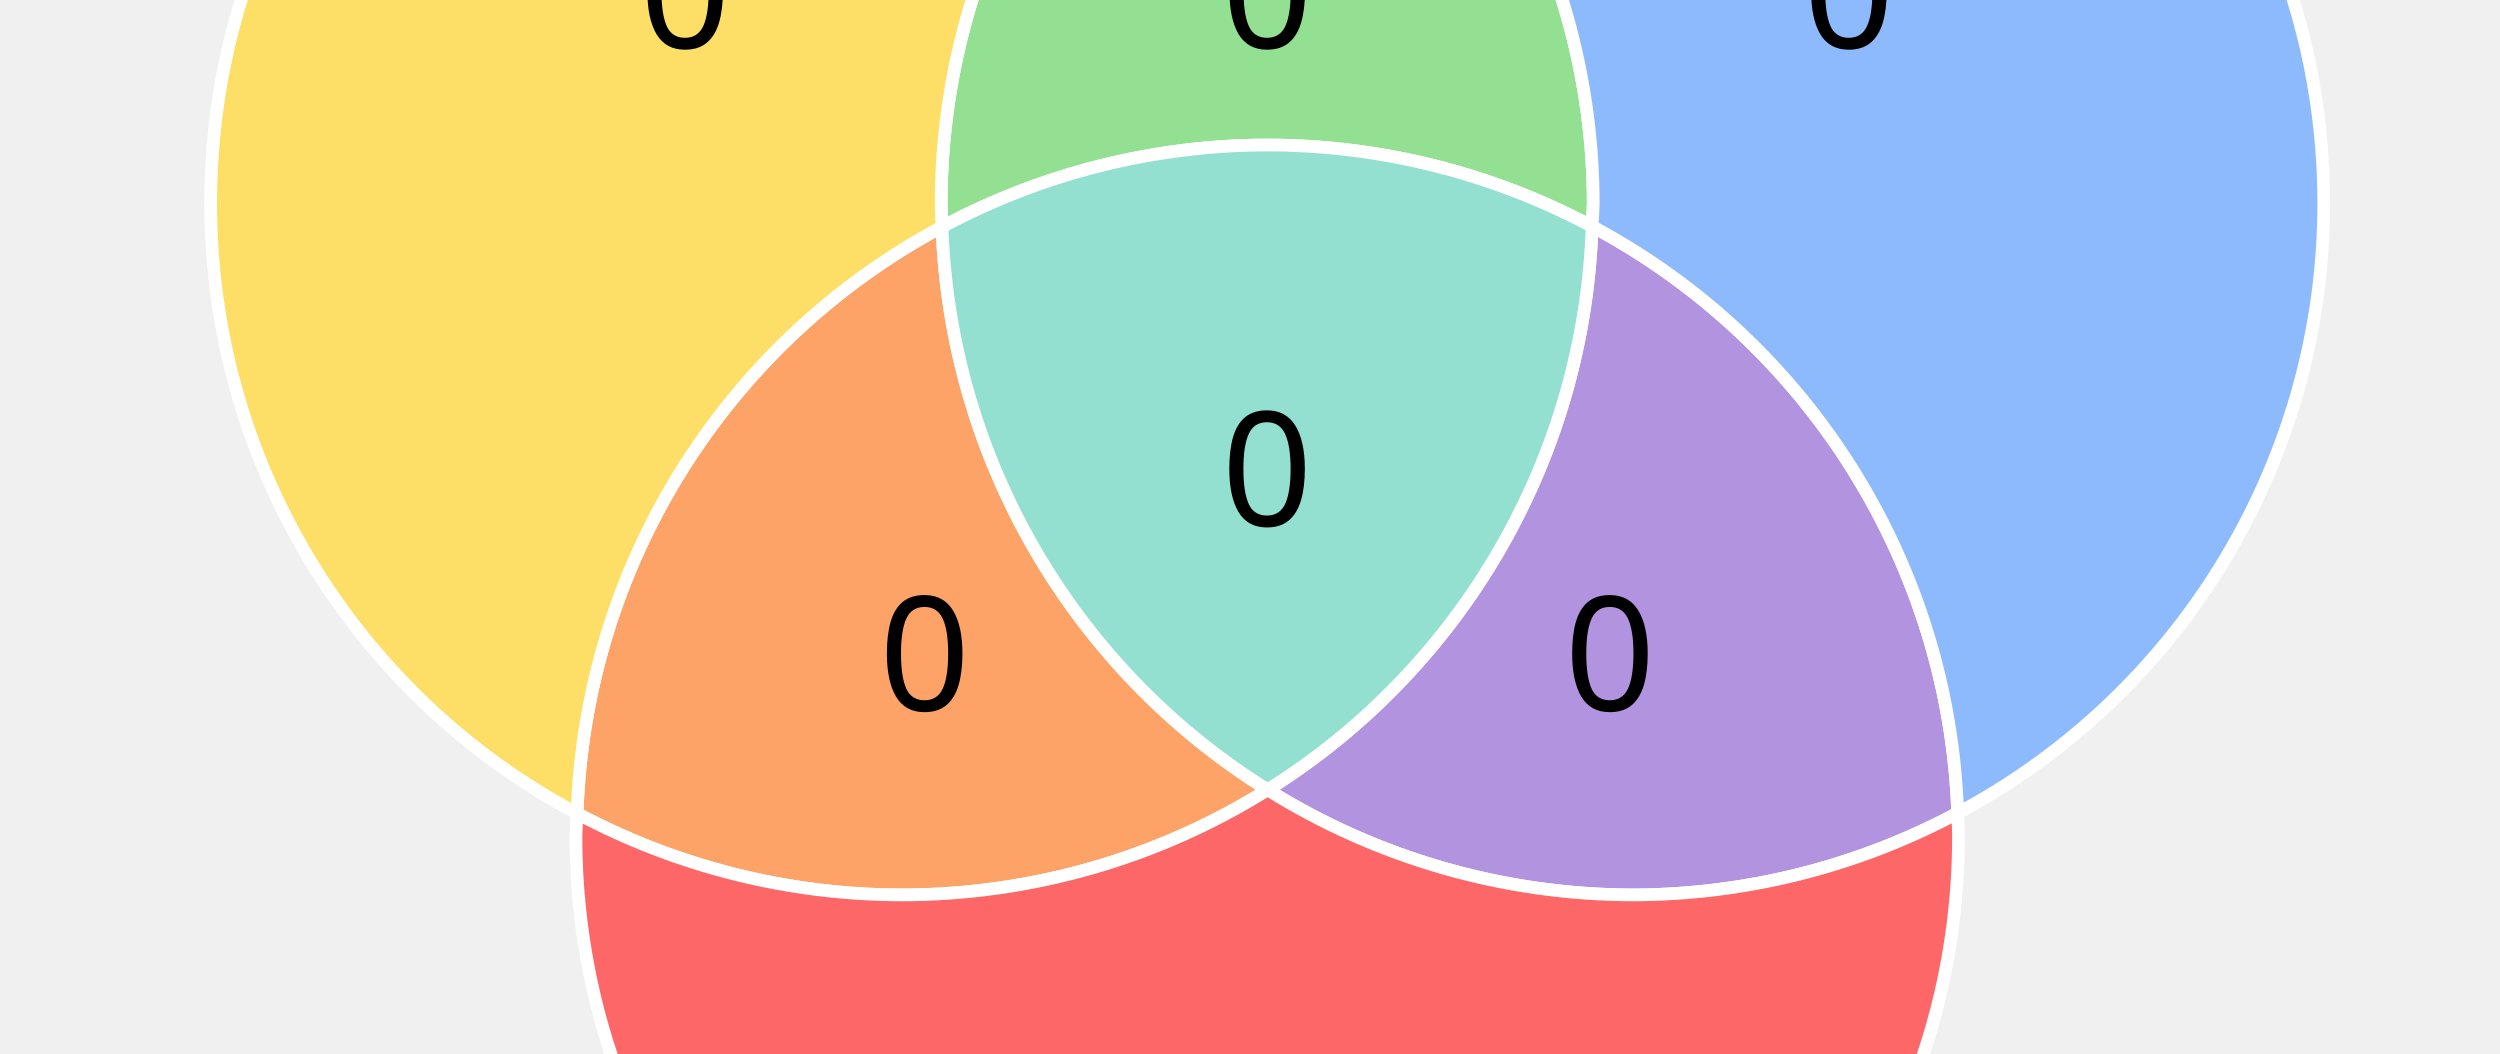
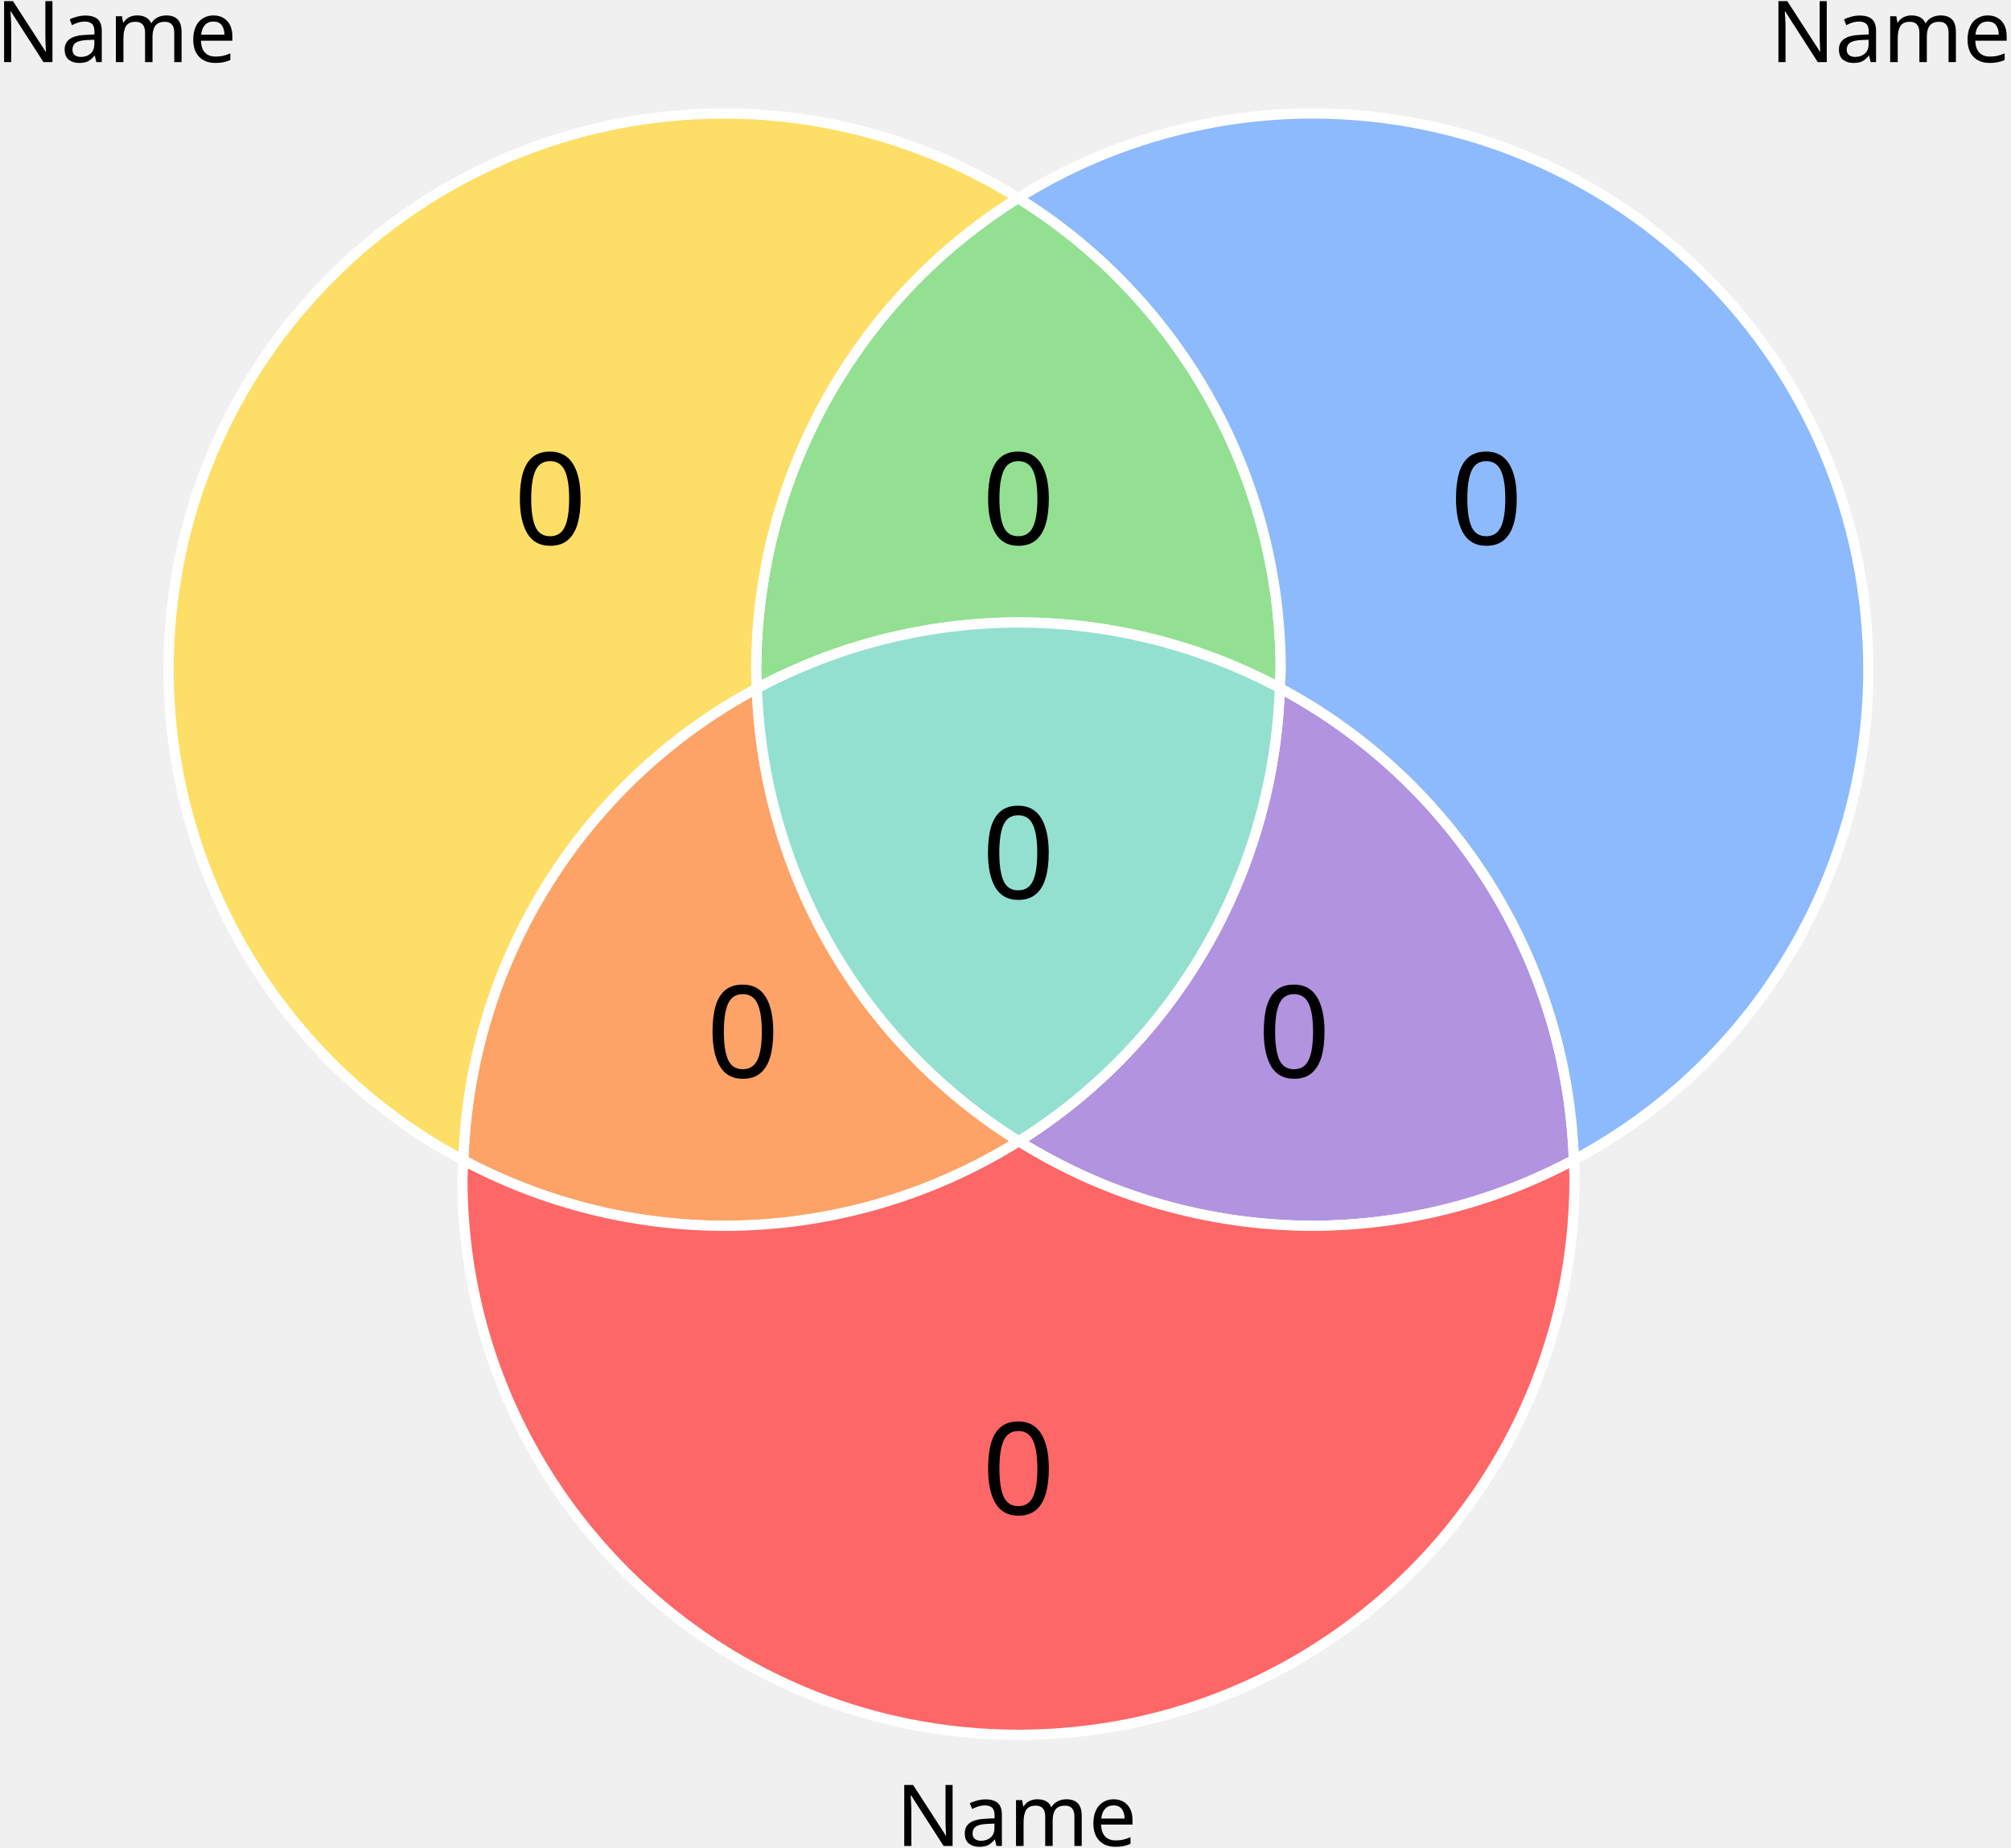
- <svg xmlns="http://www.w3.org/2000/svg" version="1.1" id="venn-svg" width="265.831" height="111.983" viewBox="0 0 265.83 111.983">
+ <svg xmlns="http://www.w3.org/2000/svg" version="1.1" id="venn-svg" width="265.83" height="244.148" viewBox="0 0 265.83 244.148">
  <defs id="defs832" />
-   <path style="opacity:1;fill:#87de87;fill-opacity:0.878;stroke:#ffffff;stroke-width:1.35;stroke-miterlimit:4;stroke-dasharray:none;stroke-opacity:1" d="m 134.699,-40.678 a 73.506,73.506 0 0 0 -34.621,62.33 73.506,73.506 0 0 0 0.088,2.471 73.506,73.506 0 0 1 34.58,-8.705 73.506,73.506 0 0 1 34.545,8.662 73.506,73.506 0 0 0 0.121,-2.428 73.506,73.506 0 0 0 -34.713,-62.33 z" id="path2559" />
-   <path style="opacity:1;fill:#aa87de;fill-opacity:0.878;stroke:#ffffff;stroke-width:1.35;stroke-miterlimit:4;stroke-dasharray:none;stroke-opacity:1" d="m 169.291,24.08 a 73.506,73.506 0 0 1 -34.5,59.902 73.506,73.506 0 0 0 38.793,11.176 73.506,73.506 0 0 0 34.58,-8.707 73.506,73.506 0 0 0 -38.873,-62.371 z" id="path2557" />
-   <path style="opacity:1;fill:#ff9955;fill-opacity:0.878;stroke:#ffffff;stroke-width:1.35;stroke-miterlimit:4;stroke-dasharray:none;stroke-opacity:1" d="m 134.791,83.982 a 73.506,73.506 0 0 1 -34.625,-59.859 73.506,73.506 0 0 0 -38.807,62.371 73.506,73.506 0 0 0 0,0.002 73.506,73.506 0 0 0 0.002,0 73.506,73.506 0 0 0 34.545,8.662 73.506,73.506 0 0 0 38.885,-11.176 z" id="path2553" />
-   <path style="opacity:1;fill:#ffdd55;fill-opacity:0.878;stroke:#ffffff;stroke-width:1.35;stroke-miterlimit:4;stroke-dasharray:none;stroke-opacity:1" d="M 95.906,-51.854 A 73.506,73.506 0 0 0 22.4,21.652 73.506,73.506 0 0 0 61.361,86.496 73.506,73.506 0 0 1 100.166,24.125 a 73.506,73.506 0 0 1 -0.088,-2.473 73.506,73.506 0 0 1 34.623,-62.33 73.506,73.506 0 0 0 -38.795,-11.176 z" id="path2448" />
-   <path style="opacity:1;fill:#80b3ff;fill-opacity:0.878;stroke:#ffffff;stroke-width:1.35;stroke-miterlimit:4;stroke-dasharray:none;stroke-opacity:1" d="m 134.701,-40.678 a 73.506,73.506 0 0 1 34.711,62.33 73.506,73.506 0 0 1 -0.121,2.428 73.506,73.506 0 0 1 38.873,62.373 73.506,73.506 0 0 0 38.928,-64.801 73.506,73.506 0 0 0 -73.508,-73.506 73.506,73.506 0 0 0 -38.883,11.176 z" id="path2446" />
-   <path style="opacity:1;fill:#ff5555;fill-opacity:0.878;stroke:#ffffff;stroke-width:1.35;stroke-miterlimit:4;stroke-dasharray:none;stroke-opacity:1" d="m 208.164,86.453 a 73.506,73.506 0 0 1 -34.58,8.705 73.506,73.506 0 0 1 -38.793,-11.176 73.506,73.506 0 0 1 -38.885,11.176 73.506,73.506 0 0 1 -34.545,-8.662 73.506,73.506 0 0 0 -0.121,2.428 73.506,73.506 0 0 0 73.506,73.506 73.506,73.506 0 0 0 73.506,-73.506 73.506,73.506 0 0 0 -0.088,-2.471 z" id="path2444" />
-   <path style="opacity:1;fill:#87decd;fill-opacity:0.878;stroke:#ffffff;stroke-width:1.35;stroke-miterlimit:4;stroke-dasharray:none;stroke-opacity:1" d="m 134.791,83.982 a 73.506,73.506 0 0 0 34.5,-59.902 73.506,73.506 0 0 0 -34.545,-8.662 73.506,73.506 0 0 0 -34.58,8.707 73.506,73.506 0 0 0 34.625,59.857 z" id="path2352" />
-   <text id="text2622" style="font-size:48px;line-height:1.25;font-family:sans-serif;letter-spacing:0px;word-spacing:0px;fill:#000000;stroke-width:1.058" y="5.111" x="72.851">
-     <tspan id="tspan2620" text-align="center" font-size="4.233px" y="5.111" x="72.851" style="font-size:16.933px;text-align:center;text-anchor:middle;stroke-width:1.058">0</tspan>
-   </text>
-   <text id="text2626" style="font-size:48px;line-height:1.25;font-family:sans-serif;letter-spacing:0px;word-spacing:0px;fill:#000000;stroke-width:1.058" y="5.111" x="134.745">
-     <tspan id="tspan2624" text-align="center" font-size="4.233px" y="5.111" x="134.745" style="font-size:16.933px;text-align:center;text-anchor:middle;stroke-width:1.058">0</tspan>
-   </text>
-   <text id="text2630" style="font-size:48px;line-height:1.25;font-family:sans-serif;letter-spacing:0px;word-spacing:0px;fill:#000000;stroke-width:1.058" y="5.111" x="196.596">
-     <tspan id="tspan2628" text-align="center" font-size="4.233px" y="5.111" x="196.596" style="font-size:16.933px;text-align:center;text-anchor:middle;stroke-width:1.058">0</tspan>
-   </text>
-   <text id="text2634" style="font-size:48px;line-height:1.25;font-family:sans-serif;letter-spacing:0px;word-spacing:0px;fill:#000000;stroke-width:1.058" y="-58.645" x="15.485">
-     <tspan id="tspan2632" text-align="center" font-size="2.822px" y="-58.645" x="15.485" style="font-size:11.289px;text-align:center;text-anchor:middle;stroke-width:1.058">Name</tspan>
-   </text>
-   <text id="text2638" style="font-size:48px;line-height:1.25;font-family:sans-serif;letter-spacing:0px;word-spacing:0px;fill:#000000;stroke-width:1.058" y="-58.645" x="250.028">
-     <tspan id="tspan2636" text-align="center" font-size="2.822px" y="-58.645" x="250.028" style="font-size:11.289px;text-align:center;text-anchor:middle;stroke-width:1.058">Name</tspan>
-   </text>
-   <text id="text2634-2" style="font-size:48px;line-height:1.25;font-family:sans-serif;letter-spacing:0px;word-spacing:0px;fill:#000000;stroke-width:1.058" y="177.124" x="134.47">
-     <tspan id="tspan2632-8" text-align="center" font-size="2.822px" y="177.124" x="134.47" style="font-size:11.289px;text-align:center;text-anchor:middle;stroke-width:1.058">Name</tspan>
-   </text>
-   <text id="text2630-7" style="font-size:48px;line-height:1.25;font-family:sans-serif;letter-spacing:0px;word-spacing:0px;fill:#000000;stroke-width:1.058" y="133.297" x="134.746">
-     <tspan id="tspan2628-8" text-align="center" font-size="4.233px" y="133.297" x="134.746" style="font-size:16.933px;text-align:center;text-anchor:middle;stroke-width:1.058">0</tspan>
-   </text>
-   <text id="text2630-7-4" style="font-size:48px;line-height:1.25;font-family:sans-serif;letter-spacing:0px;word-spacing:0px;fill:#000000;stroke-width:1.058" y="55.912" x="134.728">
-     <tspan id="tspan2628-8-0" text-align="center" font-size="4.233px" y="55.912" x="134.728" style="font-size:16.933px;text-align:center;text-anchor:middle;stroke-width:1.058">0</tspan>
-   </text>
-   <text id="text2630-7-4-9" style="font-size:48px;line-height:1.25;font-family:sans-serif;letter-spacing:0px;word-spacing:0px;fill:#000000;stroke-width:1.058" y="75.555" x="171.185">
-     <tspan id="tspan2628-8-0-1" text-align="center" font-size="4.233px" y="75.555" x="171.185" style="font-size:16.933px;text-align:center;text-anchor:middle;stroke-width:1.058">0</tspan>
-   </text>
-   <text id="text2630-7-4-9-9" style="font-size:48px;line-height:1.25;font-family:sans-serif;letter-spacing:0px;word-spacing:0px;fill:#000000;stroke-width:1.058" y="75.555" x="98.32">
-     <tspan id="tspan2628-8-0-1-4" text-align="center" font-size="4.233px" y="75.555" x="98.32" style="font-size:16.933px;text-align:center;text-anchor:middle;stroke-width:1.058">0</tspan>
-   </text>
+   <g id="g2811">
+     <path id="path2559" d="m 134.582,26.175 a 73.506,73.506 0 0 0 -34.621,62.33 73.506,73.506 0 0 0 0.088,2.471 73.506,73.506 0 0 1 34.58,-8.705 73.506,73.506 0 0 1 34.545,8.662 73.506,73.506 0 0 0 0.121,-2.428 73.506,73.506 0 0 0 -34.713,-62.33 z" style="opacity:1;fill:#87de87;fill-opacity:0.878;stroke:#ffffff;stroke-width:1.35;stroke-miterlimit:4;stroke-dasharray:none;stroke-opacity:1" />
+     <path id="path2557" d="m 169.174,90.933 a 73.506,73.506 0 0 1 -34.5,59.902 73.506,73.506 0 0 0 38.793,11.176 73.506,73.506 0 0 0 34.58,-8.707 73.506,73.506 0 0 0 -38.873,-62.371 z" style="opacity:1;fill:#aa87de;fill-opacity:0.878;stroke:#ffffff;stroke-width:1.35;stroke-miterlimit:4;stroke-dasharray:none;stroke-opacity:1" />
+     <path id="path2553" d="m 134.674,150.835 a 73.506,73.506 0 0 1 -34.625,-59.859 73.506,73.506 0 0 0 -38.807,62.371 73.506,73.506 0 0 0 0,0.002 73.506,73.506 0 0 0 0.002,0 73.506,73.506 0 0 0 34.545,8.662 73.506,73.506 0 0 0 38.885,-11.176 z" style="opacity:1;fill:#ff9955;fill-opacity:0.878;stroke:#ffffff;stroke-width:1.35;stroke-miterlimit:4;stroke-dasharray:none;stroke-opacity:1" />
+     <path id="path2448" d="M 95.789,14.999 A 73.506,73.506 0 0 0 22.284,88.505 73.506,73.506 0 0 0 61.245,153.349 73.506,73.506 0 0 1 100.049,90.978 73.506,73.506 0 0 1 99.961,88.505 73.506,73.506 0 0 1 134.584,26.175 73.506,73.506 0 0 0 95.789,14.999 Z" style="opacity:1;fill:#ffdd55;fill-opacity:0.878;stroke:#ffffff;stroke-width:1.35;stroke-miterlimit:4;stroke-dasharray:none;stroke-opacity:1" />
+     <path id="path2446" d="m 134.584,26.175 a 73.506,73.506 0 0 1 34.711,62.33 73.506,73.506 0 0 1 -0.121,2.428 73.506,73.506 0 0 1 38.873,62.373 73.506,73.506 0 0 0 38.928,-64.801 73.506,73.506 0 0 0 -73.508,-73.506 73.506,73.506 0 0 0 -38.883,11.176 z" style="opacity:1;fill:#80b3ff;fill-opacity:0.878;stroke:#ffffff;stroke-width:1.35;stroke-miterlimit:4;stroke-dasharray:none;stroke-opacity:1" />
+     <path id="path2444" d="m 208.047,153.306 a 73.506,73.506 0 0 1 -34.58,8.705 73.506,73.506 0 0 1 -38.793,-11.176 73.506,73.506 0 0 1 -38.885,11.176 73.506,73.506 0 0 1 -34.545,-8.662 73.506,73.506 0 0 0 -0.121,2.428 73.506,73.506 0 0 0 73.506,73.506 73.506,73.506 0 0 0 73.506,-73.506 73.506,73.506 0 0 0 -0.088,-2.471 z" style="opacity:1;fill:#ff5555;fill-opacity:0.878;stroke:#ffffff;stroke-width:1.35;stroke-miterlimit:4;stroke-dasharray:none;stroke-opacity:1" />
+     <path id="path2352" d="m 134.674,150.835 a 73.506,73.506 0 0 0 34.5,-59.902 73.506,73.506 0 0 0 -34.545,-8.662 73.506,73.506 0 0 0 -34.58,8.707 73.506,73.506 0 0 0 34.625,59.857 z" style="opacity:1;fill:#87decd;fill-opacity:0.878;stroke:#ffffff;stroke-width:1.35;stroke-miterlimit:4;stroke-dasharray:none;stroke-opacity:1" />
+   </g>
+   <g id="g2802">
+     <text x="72.734" y="71.964" style="font-size:48px;line-height:1.25;font-family:sans-serif;letter-spacing:0px;word-spacing:0px;fill:#000000;stroke-width:1.058" id="text2622">
+       <tspan style="font-size:16.933px;text-align:center;text-anchor:middle;stroke-width:1.058" x="72.734" y="71.964" font-size="4.233px" text-align="center" id="tspan2620">0</tspan>
+     </text>
+     <text x="134.628" y="71.964" style="font-size:48px;line-height:1.25;font-family:sans-serif;letter-spacing:0px;word-spacing:0px;fill:#000000;stroke-width:1.058" id="text2626">
+       <tspan style="font-size:16.933px;text-align:center;text-anchor:middle;stroke-width:1.058" x="134.628" y="71.964" font-size="4.233px" text-align="center" id="tspan2624">0</tspan>
+     </text>
+     <text x="196.479" y="71.964" style="font-size:48px;line-height:1.25;font-family:sans-serif;letter-spacing:0px;word-spacing:0px;fill:#000000;stroke-width:1.058" id="text2630">
+       <tspan style="font-size:16.933px;text-align:center;text-anchor:middle;stroke-width:1.058" x="196.479" y="71.964" font-size="4.233px" text-align="center" id="tspan2628">0</tspan>
+     </text>
+     <text x="15.368" y="8.208" style="font-size:48px;line-height:1.25;font-family:sans-serif;letter-spacing:0px;word-spacing:0px;fill:#000000;stroke-width:1.058" id="text2634">
+       <tspan style="font-size:11.289px;text-align:center;text-anchor:middle;stroke-width:1.058" x="15.368" y="8.208" font-size="2.822px" text-align="center" id="tspan2632">Name</tspan>
+     </text>
+     <text x="249.911" y="8.208" style="font-size:48px;line-height:1.25;font-family:sans-serif;letter-spacing:0px;word-spacing:0px;fill:#000000;stroke-width:1.058" id="text2638">
+       <tspan style="font-size:11.289px;text-align:center;text-anchor:middle;stroke-width:1.058" x="249.911" y="8.208" font-size="2.822px" text-align="center" id="tspan2636">Name</tspan>
+     </text>
+     <text x="134.354" y="243.977" style="font-size:48px;line-height:1.25;font-family:sans-serif;letter-spacing:0px;word-spacing:0px;fill:#000000;stroke-width:1.058" id="text2634-2">
+       <tspan style="font-size:11.289px;text-align:center;text-anchor:middle;stroke-width:1.058" x="134.354" y="243.977" font-size="2.822px" text-align="center" id="tspan2632-8">Name</tspan>
+     </text>
+     <text x="134.629" y="200.15" style="font-size:48px;line-height:1.25;font-family:sans-serif;letter-spacing:0px;word-spacing:0px;fill:#000000;stroke-width:1.058" id="text2630-7">
+       <tspan style="font-size:16.933px;text-align:center;text-anchor:middle;stroke-width:1.058" x="134.629" y="200.15" font-size="4.233px" text-align="center" id="tspan2628-8">0</tspan>
+     </text>
+     <text x="134.611" y="118.765" style="font-size:48px;line-height:1.25;font-family:sans-serif;letter-spacing:0px;word-spacing:0px;fill:#000000;stroke-width:1.058" id="text2630-7-4">
+       <tspan style="font-size:16.933px;text-align:center;text-anchor:middle;stroke-width:1.058" x="134.611" y="118.765" font-size="4.233px" text-align="center" id="tspan2628-8-0">0</tspan>
+     </text>
+     <text x="171.068" y="142.408" style="font-size:48px;line-height:1.25;font-family:sans-serif;letter-spacing:0px;word-spacing:0px;fill:#000000;stroke-width:1.058" id="text2630-7-4-9">
+       <tspan style="font-size:16.933px;text-align:center;text-anchor:middle;stroke-width:1.058" x="171.068" y="142.408" font-size="4.233px" text-align="center" id="tspan2628-8-0-1">0</tspan>
+     </text>
+     <text x="98.203" y="142.408" style="font-size:48px;line-height:1.25;font-family:sans-serif;letter-spacing:0px;word-spacing:0px;fill:#000000;stroke-width:1.058" id="text2630-7-4-9-9">
+       <tspan style="font-size:16.933px;text-align:center;text-anchor:middle;stroke-width:1.058" x="98.203" y="142.408" font-size="4.233px" text-align="center" id="tspan2628-8-0-1-4">0</tspan>
+     </text>
+   </g>
</svg>
